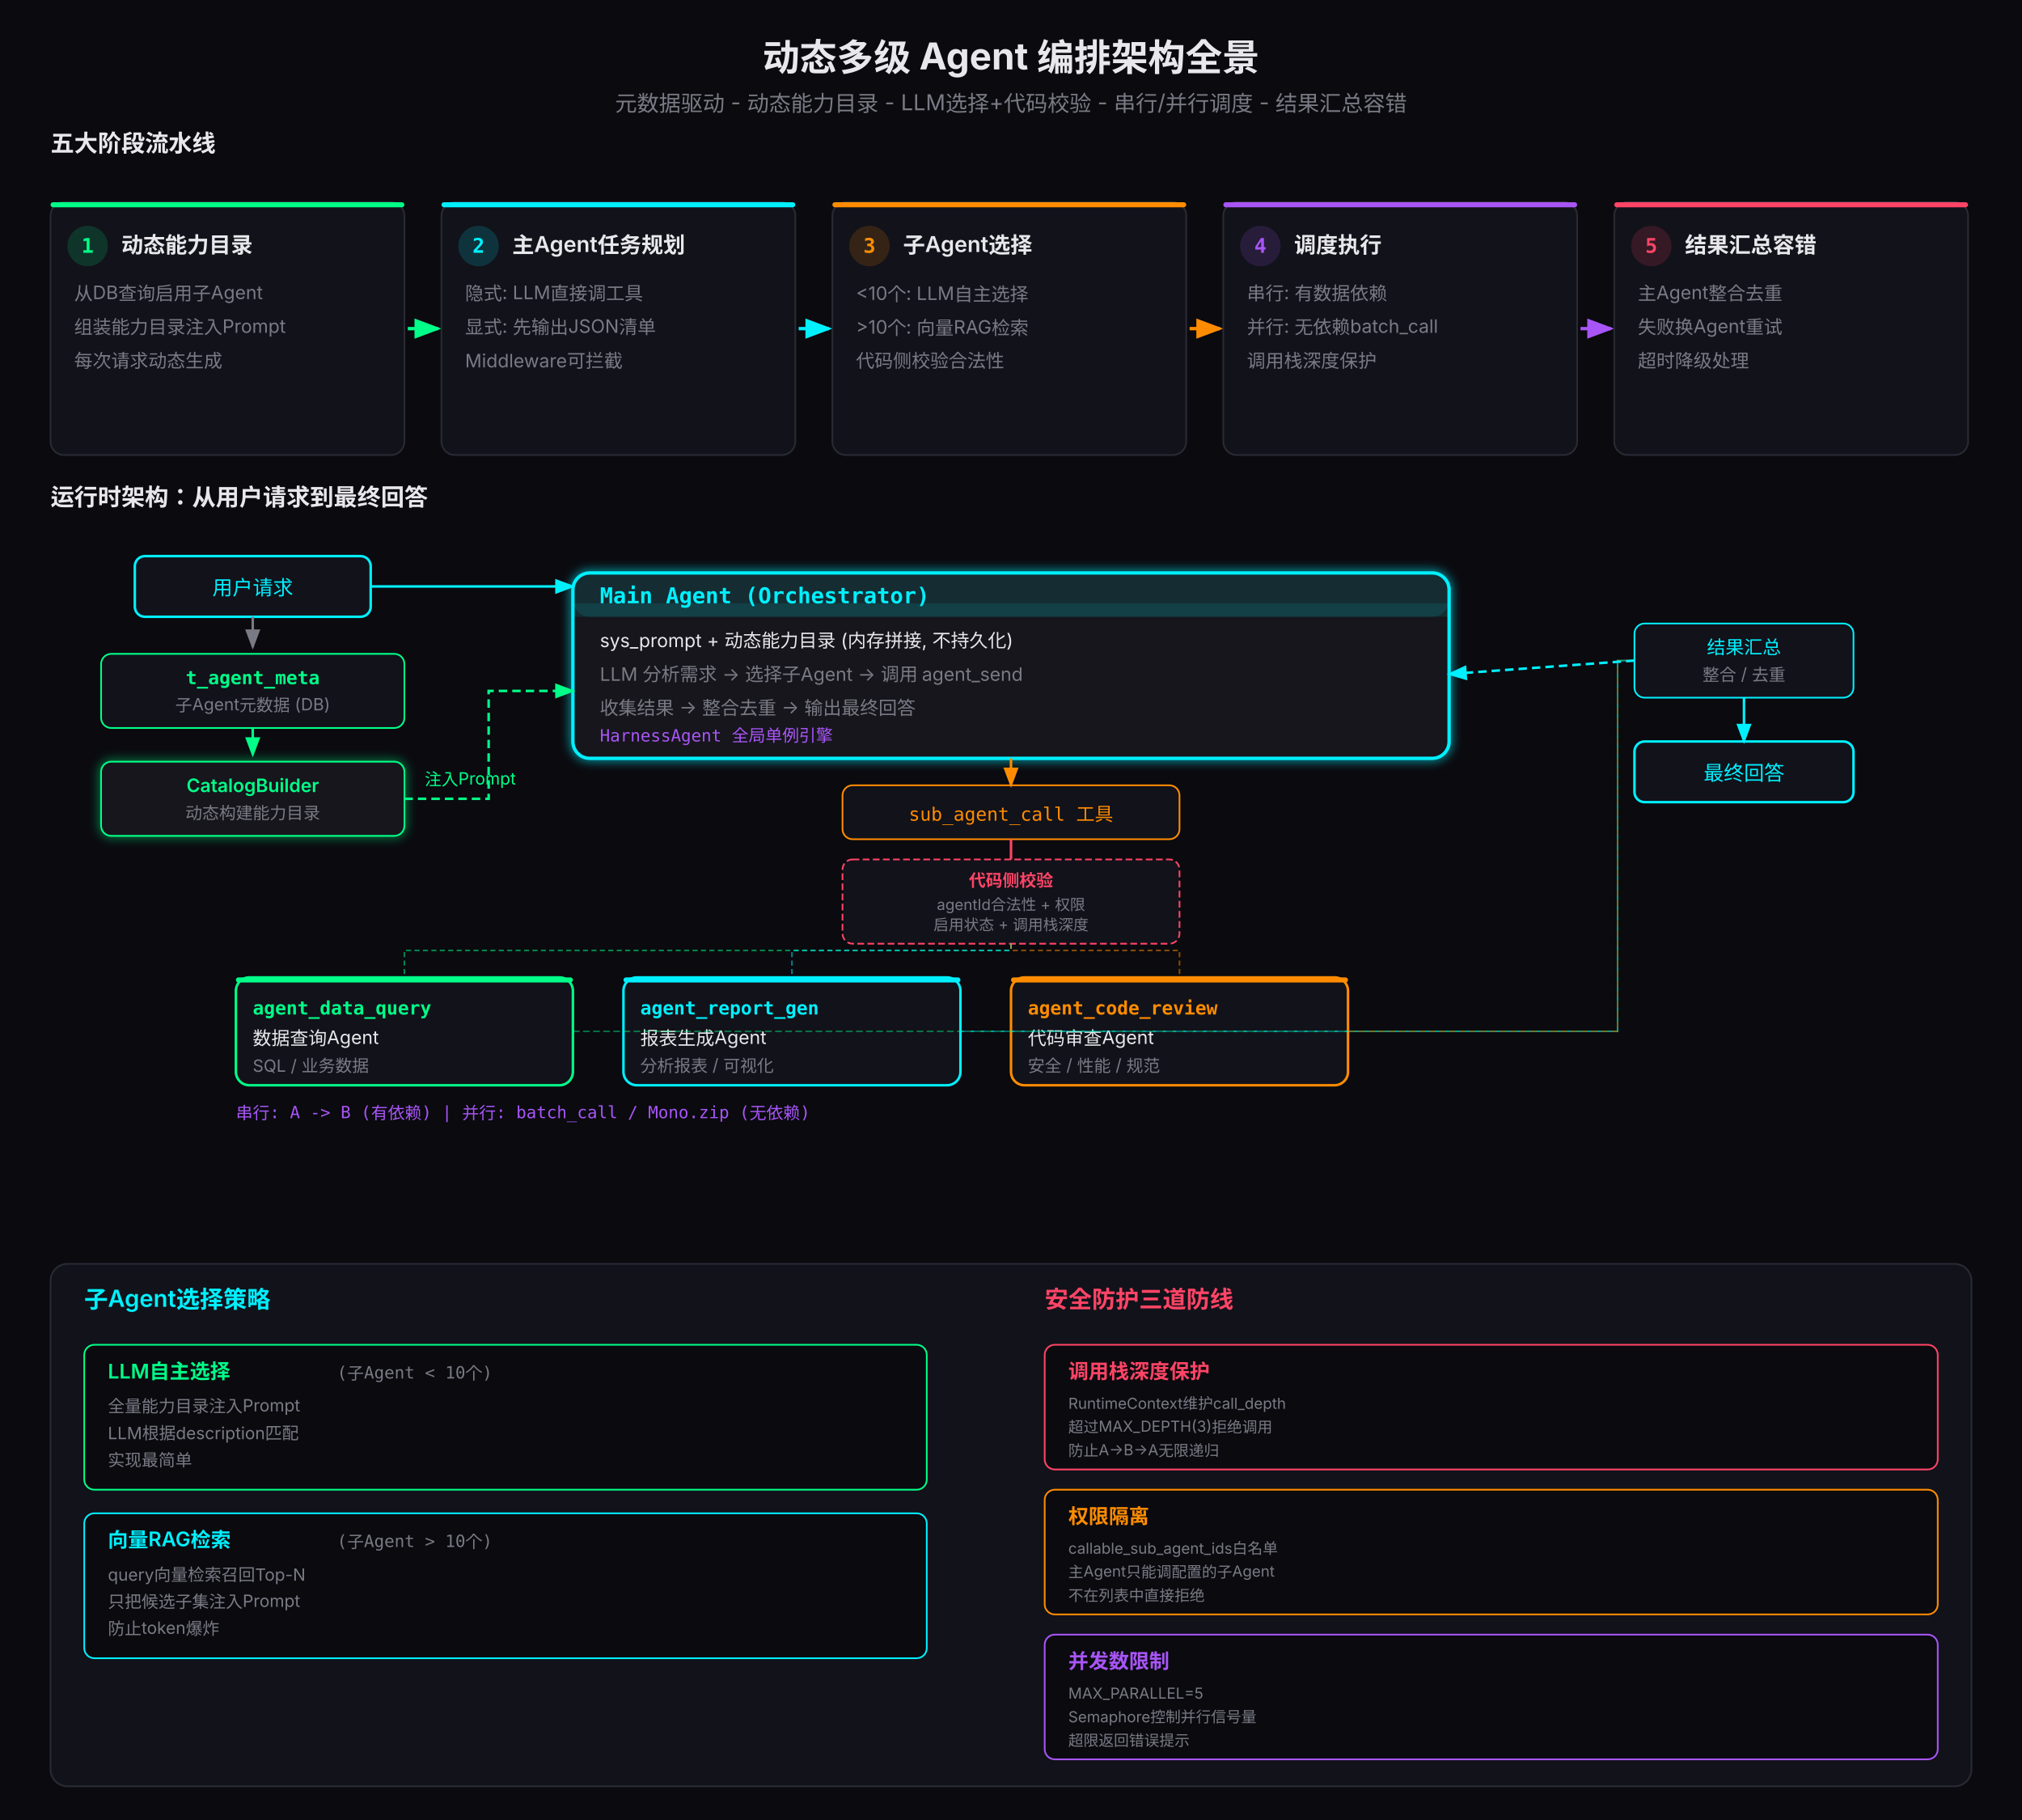
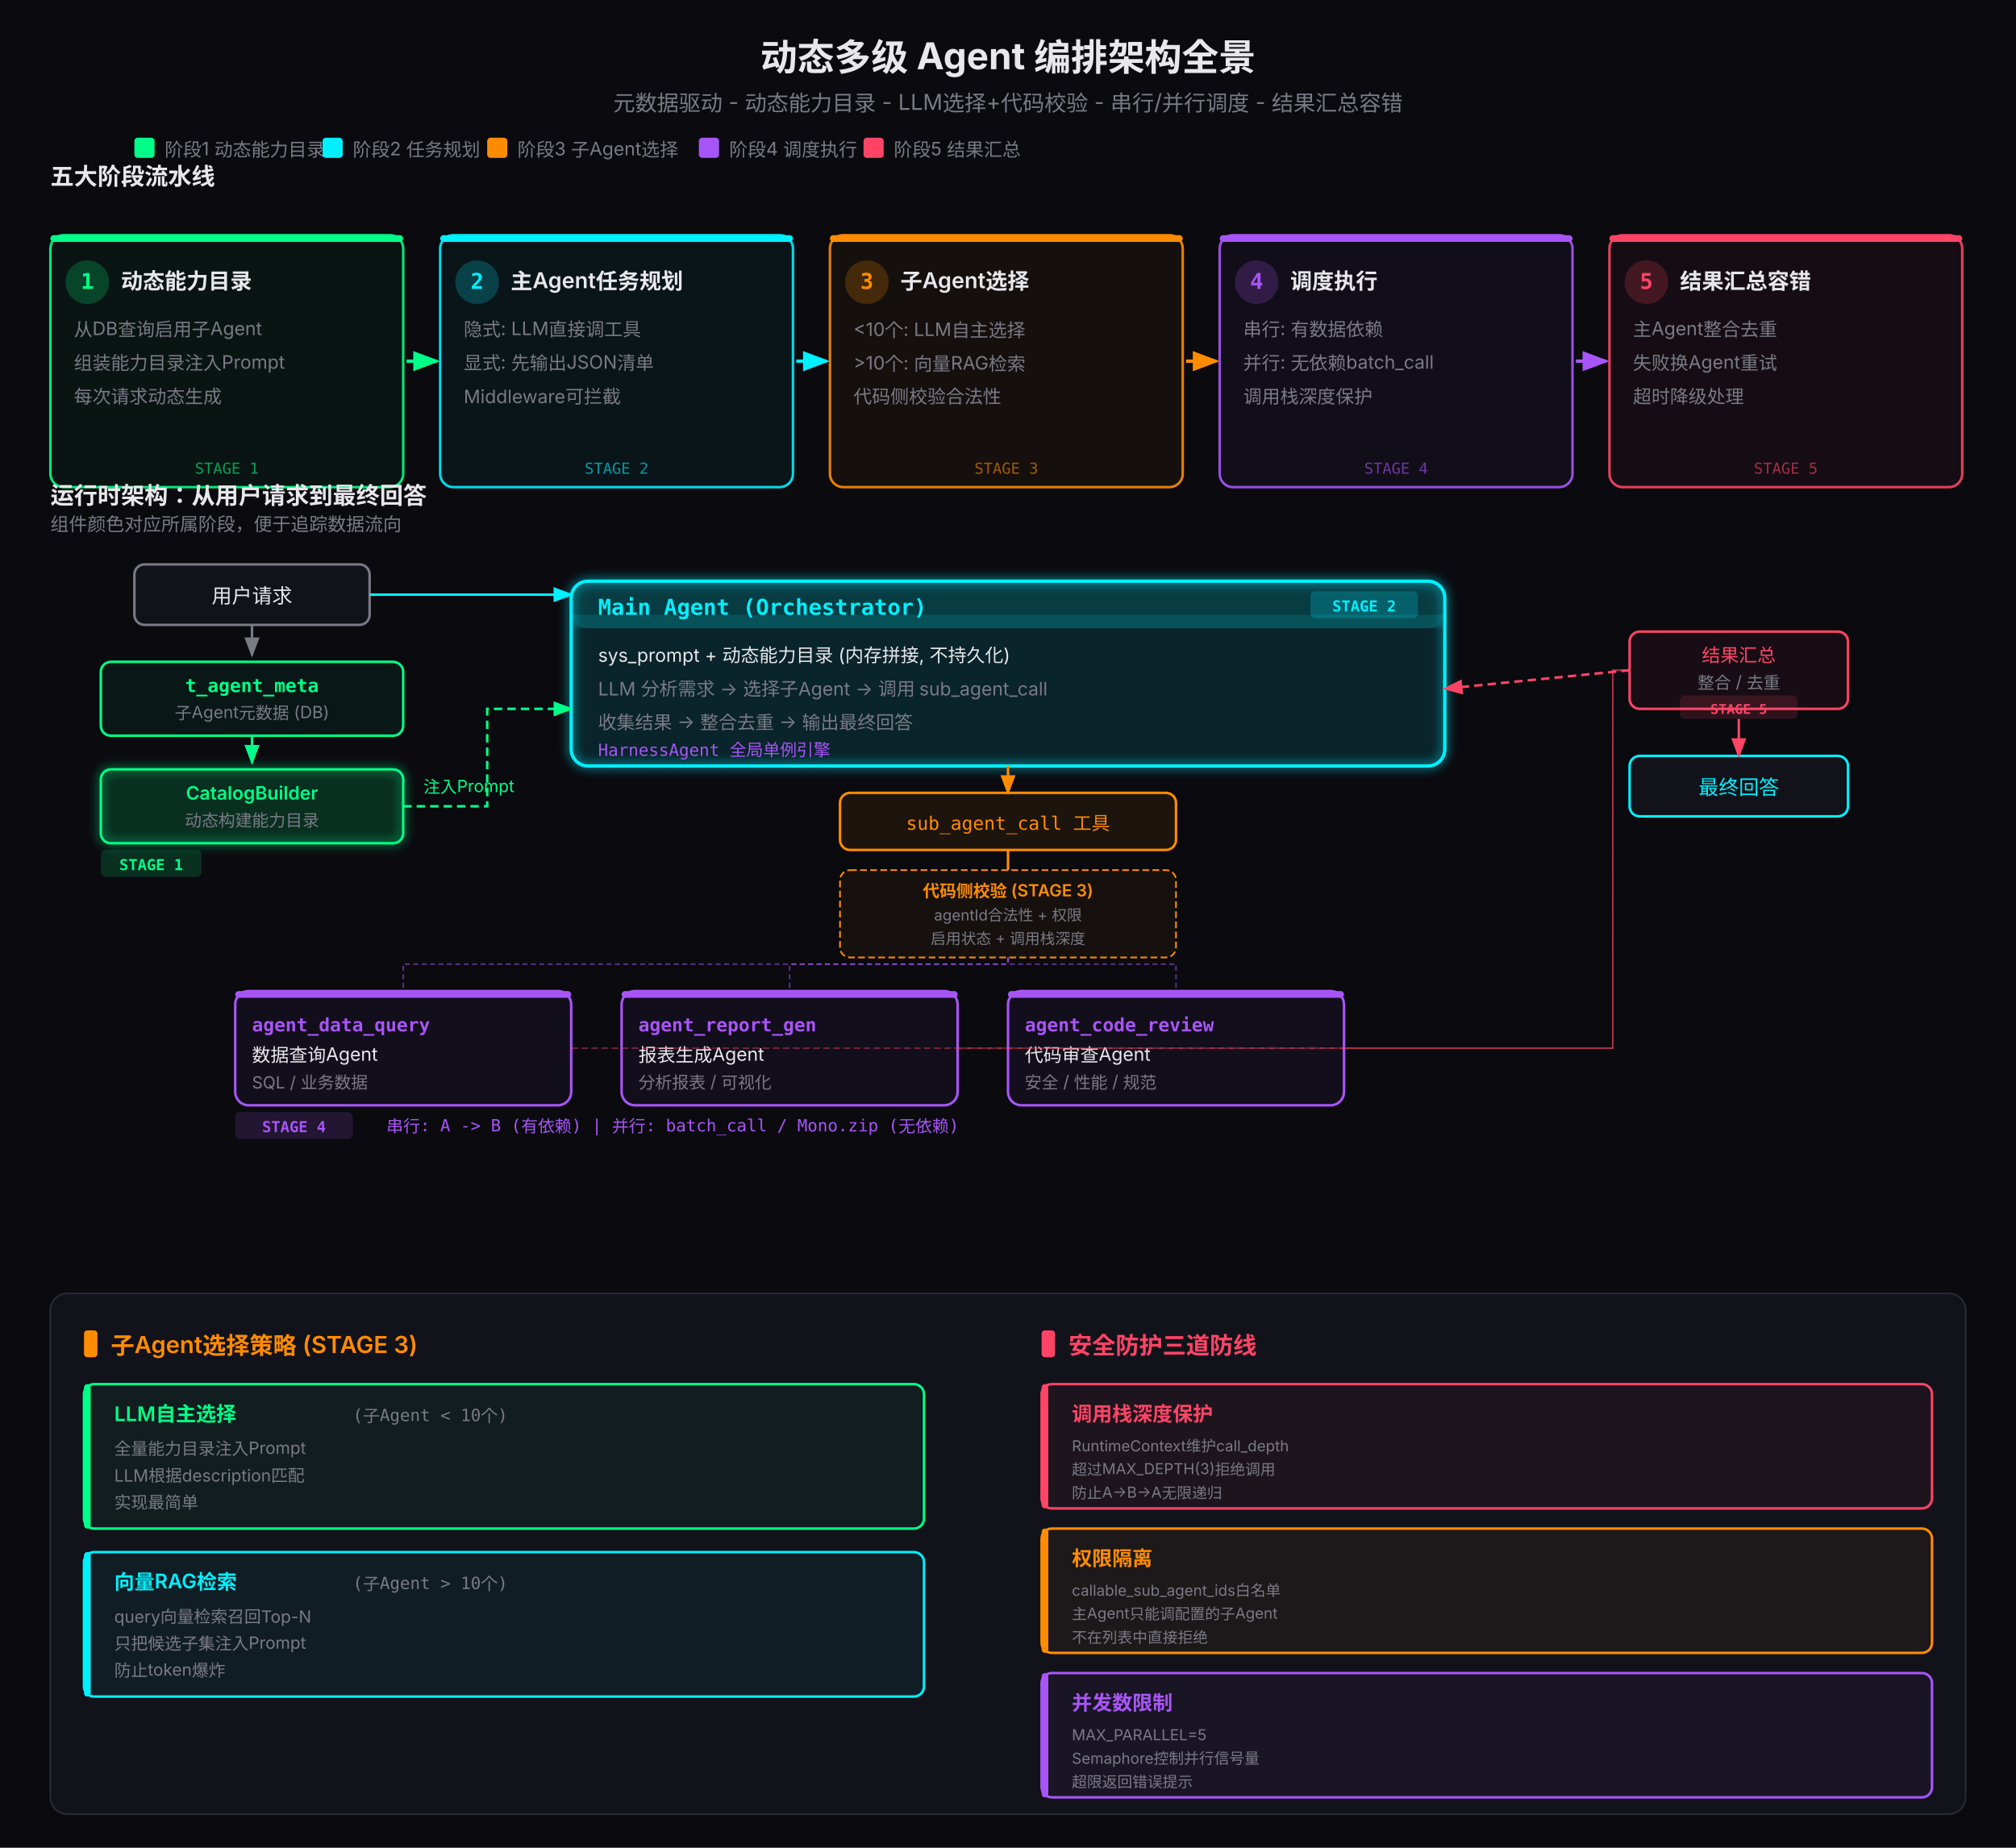
- <svg xmlns="http://www.w3.org/2000/svg" viewBox="0 0 1200 1080" font-family="Inter, sans-serif">
+ <svg xmlns="http://www.w3.org/2000/svg" viewBox="0 0 1200 1100" font-family="Inter, sans-serif">
  <defs>
    <filter id="glow" x="-20%" y="-20%" width="140%" height="140%">
      <feGaussianBlur stdDeviation="3" result="blur" />
      <feMerge>
        <feMergeNode in="blur" />
        <feMergeNode in="SourceGraphic" />
      </feMerge>
    </filter>
    <marker id="m-green" markerWidth="8" markerHeight="6" refX="7" refY="3" orient="auto">
      <path d="M0,0 L8,3 L0,6 Z" fill="#00ff88" />
    </marker>
    <marker id="m-accent" markerWidth="8" markerHeight="6" refX="7" refY="3" orient="auto">
      <path d="M0,0 L8,3 L0,6 Z" fill="#00f0ff" />
    </marker>
    <marker id="m-orange" markerWidth="8" markerHeight="6" refX="7" refY="3" orient="auto">
      <path d="M0,0 L8,3 L0,6 Z" fill="#ff8c00" />
    </marker>
    <marker id="m-red" markerWidth="8" markerHeight="6" refX="7" refY="3" orient="auto">
      <path d="M0,0 L8,3 L0,6 Z" fill="#ff4466" />
    </marker>
    <marker id="m-purple" markerWidth="8" markerHeight="6" refX="7" refY="3" orient="auto">
      <path d="M0,0 L8,3 L0,6 Z" fill="#a855f7" />
    </marker>
    <marker id="m-gray" markerWidth="8" markerHeight="6" refX="7" refY="3" orient="auto">
      <path d="M0,0 L8,3 L0,6 Z" fill="#7a7a85" />
    </marker>
  </defs>
-   <rect width="1200" height="1080" fill="#0a0a0f" />
+   <rect width="1200" height="1100" fill="#0a0a0f" />
  <text x="600" y="42" text-anchor="middle" font-size="22" font-weight="700" fill="#e8e8ec">动态多级 Agent 编排架构全景</text>
  <text x="600" y="66" text-anchor="middle" font-size="13" fill="#7a7a85">元数据驱动 - 动态能力目录 - LLM选择+代码校验 - 串行/并行调度 - 结果汇总容错</text>
-   <text x="30" y="90" font-size="14" font-weight="600" fill="#e8e8ec">五大阶段流水线</text>
-   <rect x="30" y="120" width="210" height="150" rx="8" fill="#12121a" stroke="#2a2a35" stroke-width="1" />
-   <rect x="30" y="120" width="210" height="3" rx="1.5" fill="#00ff88" />
-   <circle cx="52" cy="146" r="12" fill="#00ff88" opacity="0.15" />
-   <text x="52" y="150" text-anchor="middle" font-size="12" font-weight="700" fill="#00ff88" font-family="JetBrains Mono, monospace">1</text>
-   <text x="72" y="150" font-size="13" font-weight="600" fill="#e8e8ec">动态能力目录</text>
-   <text x="44" y="178" font-size="11" fill="#7a7a85">从DB查询启用子Agent</text>
-   <text x="44" y="198" font-size="11" fill="#7a7a85">组装能力目录注入Prompt</text>
-   <text x="44" y="218" font-size="11" fill="#7a7a85">每次请求动态生成</text>
-   <line x1="242" y1="195" x2="260" y2="195" stroke="#00ff88" stroke-width="2" marker-end="url(#m-green)" />
-   <rect x="262" y="120" width="210" height="150" rx="8" fill="#12121a" stroke="#2a2a35" stroke-width="1" />
-   <rect x="262" y="120" width="210" height="3" rx="1.5" fill="#00f0ff" />
-   <circle cx="284" cy="146" r="12" fill="#00f0ff" opacity="0.15" />
-   <text x="284" y="150" text-anchor="middle" font-size="12" font-weight="700" fill="#00f0ff" font-family="JetBrains Mono, monospace">2</text>
-   <text x="304" y="150" font-size="13" font-weight="600" fill="#e8e8ec">主Agent任务规划</text>
-   <text x="276" y="178" font-size="11" fill="#7a7a85">隐式: LLM直接调工具</text>
-   <text x="276" y="198" font-size="11" fill="#7a7a85">显式: 先输出JSON清单</text>
-   <text x="276" y="218" font-size="11" fill="#7a7a85">Middleware可拦截</text>
-   <line x1="474" y1="195" x2="492" y2="195" stroke="#00f0ff" stroke-width="2" marker-end="url(#m-accent)" />
-   <rect x="494" y="120" width="210" height="150" rx="8" fill="#12121a" stroke="#2a2a35" stroke-width="1" />
-   <rect x="494" y="120" width="210" height="3" rx="1.5" fill="#ff8c00" />
-   <circle cx="516" cy="146" r="12" fill="#ff8c00" opacity="0.15" />
-   <text x="516" y="150" text-anchor="middle" font-size="12" font-weight="700" fill="#ff8c00" font-family="JetBrains Mono, monospace">3</text>
-   <text x="536" y="150" font-size="13" font-weight="600" fill="#e8e8ec">子Agent选择</text>
-   <text x="508" y="178" font-size="11" fill="#7a7a85">&lt;10个: LLM自主选择</text>
-   <text x="508" y="198" font-size="11" fill="#7a7a85">&gt;10个: 向量RAG检索</text>
-   <text x="508" y="218" font-size="11" fill="#7a7a85">代码侧校验合法性</text>
-   <line x1="706" y1="195" x2="724" y2="195" stroke="#ff8c00" stroke-width="2" marker-end="url(#m-orange)" />
-   <rect x="726" y="120" width="210" height="150" rx="8" fill="#12121a" stroke="#2a2a35" stroke-width="1" />
-   <rect x="726" y="120" width="210" height="3" rx="1.5" fill="#a855f7" />
-   <circle cx="748" cy="146" r="12" fill="#a855f7" opacity="0.15" />
-   <text x="748" y="150" text-anchor="middle" font-size="12" font-weight="700" fill="#a855f7" font-family="JetBrains Mono, monospace">4</text>
-   <text x="768" y="150" font-size="13" font-weight="600" fill="#e8e8ec">调度执行</text>
-   <text x="740" y="178" font-size="11" fill="#7a7a85">串行: 有数据依赖</text>
-   <text x="740" y="198" font-size="11" fill="#7a7a85">并行: 无依赖batch_call</text>
-   <text x="740" y="218" font-size="11" fill="#7a7a85">调用栈深度保护</text>
-   <line x1="938" y1="195" x2="956" y2="195" stroke="#a855f7" stroke-width="2" marker-end="url(#m-purple)" />
-   <rect x="958" y="120" width="210" height="150" rx="8" fill="#12121a" stroke="#2a2a35" stroke-width="1" />
-   <rect x="958" y="120" width="210" height="3" rx="1.5" fill="#ff4466" />
-   <circle cx="980" cy="146" r="12" fill="#ff4466" opacity="0.15" />
-   <text x="980" y="150" text-anchor="middle" font-size="12" font-weight="700" fill="#ff4466" font-family="JetBrains Mono, monospace">5</text>
-   <text x="1000" y="150" font-size="13" font-weight="600" fill="#e8e8ec">结果汇总容错</text>
-   <text x="972" y="178" font-size="11" fill="#7a7a85">主Agent整合去重</text>
-   <text x="972" y="198" font-size="11" fill="#7a7a85">失败换Agent重试</text>
-   <text x="972" y="218" font-size="11" fill="#7a7a85">超时降级处理</text>
+   <rect x="80" y="82" width="12" height="12" rx="2" fill="#00ff88" />
+   <text x="98" y="93" font-size="11" fill="#7a7a85">阶段1 动态能力目录</text>
+   <rect x="192" y="82" width="12" height="12" rx="2" fill="#00f0ff" />
+   <text x="210" y="93" font-size="11" fill="#7a7a85">阶段2 任务规划</text>
+   <rect x="290" y="82" width="12" height="12" rx="2" fill="#ff8c00" />
+   <text x="308" y="93" font-size="11" fill="#7a7a85">阶段3 子Agent选择</text>
+   <rect x="416" y="82" width="12" height="12" rx="2" fill="#a855f7" />
+   <text x="434" y="93" font-size="11" fill="#7a7a85">阶段4 调度执行</text>
+   <rect x="514" y="82" width="12" height="12" rx="2" fill="#ff4466" />
+   <text x="532" y="93" font-size="11" fill="#7a7a85">阶段5 结果汇总</text>
+   <text x="30" y="110" font-size="14" font-weight="600" fill="#e8e8ec">五大阶段流水线</text>
+   <rect x="30" y="140" width="210" height="150" rx="8" fill="rgba(0,255,136,0.05)" stroke="#00ff88" stroke-width="1.5" opacity="0.9" />
+   <rect x="30" y="140" width="210" height="4" rx="2" fill="#00ff88" />
+   <circle cx="52" cy="168" r="13" fill="#00ff88" opacity="0.2" />
+   <text x="52" y="172" text-anchor="middle" font-size="13" font-weight="700" fill="#00ff88" font-family="JetBrains Mono, monospace">1</text>
+   <text x="72" y="172" font-size="13" font-weight="600" fill="#e8e8ec">动态能力目录</text>
+   <text x="44" y="200" font-size="11" fill="#7a7a85">从DB查询启用子Agent</text>
+   <text x="44" y="220" font-size="11" fill="#7a7a85">组装能力目录注入Prompt</text>
+   <text x="44" y="240" font-size="11" fill="#7a7a85">每次请求动态生成</text>
+   <text x="135" y="282" text-anchor="middle" font-size="9" fill="#00ff88" font-family="JetBrains Mono, monospace" opacity="0.6">STAGE 1</text>
+   <line x1="242" y1="215" x2="260" y2="215" stroke="#00ff88" stroke-width="2" marker-end="url(#m-green)" />
+   <rect x="262" y="140" width="210" height="150" rx="8" fill="rgba(0,240,255,0.05)" stroke="#00f0ff" stroke-width="1.5" opacity="0.9" />
+   <rect x="262" y="140" width="210" height="4" rx="2" fill="#00f0ff" />
+   <circle cx="284" cy="168" r="13" fill="#00f0ff" opacity="0.2" />
+   <text x="284" y="172" text-anchor="middle" font-size="13" font-weight="700" fill="#00f0ff" font-family="JetBrains Mono, monospace">2</text>
+   <text x="304" y="172" font-size="13" font-weight="600" fill="#e8e8ec">主Agent任务规划</text>
+   <text x="276" y="200" font-size="11" fill="#7a7a85">隐式: LLM直接调工具</text>
+   <text x="276" y="220" font-size="11" fill="#7a7a85">显式: 先输出JSON清单</text>
+   <text x="276" y="240" font-size="11" fill="#7a7a85">Middleware可拦截</text>
+   <text x="367" y="282" text-anchor="middle" font-size="9" fill="#00f0ff" font-family="JetBrains Mono, monospace" opacity="0.6">STAGE 2</text>
+   <line x1="474" y1="215" x2="492" y2="215" stroke="#00f0ff" stroke-width="2" marker-end="url(#m-accent)" />
+   <rect x="494" y="140" width="210" height="150" rx="8" fill="rgba(255,140,0,0.05)" stroke="#ff8c00" stroke-width="1.5" opacity="0.9" />
+   <rect x="494" y="140" width="210" height="4" rx="2" fill="#ff8c00" />
+   <circle cx="516" cy="168" r="13" fill="#ff8c00" opacity="0.2" />
+   <text x="516" y="172" text-anchor="middle" font-size="13" font-weight="700" fill="#ff8c00" font-family="JetBrains Mono, monospace">3</text>
+   <text x="536" y="172" font-size="13" font-weight="600" fill="#e8e8ec">子Agent选择</text>
+   <text x="508" y="200" font-size="11" fill="#7a7a85">&lt;10个: LLM自主选择</text>
+   <text x="508" y="220" font-size="11" fill="#7a7a85">&gt;10个: 向量RAG检索</text>
+   <text x="508" y="240" font-size="11" fill="#7a7a85">代码侧校验合法性</text>
+   <text x="599" y="282" text-anchor="middle" font-size="9" fill="#ff8c00" font-family="JetBrains Mono, monospace" opacity="0.6">STAGE 3</text>
+   <line x1="706" y1="215" x2="724" y2="215" stroke="#ff8c00" stroke-width="2" marker-end="url(#m-orange)" />
+   <rect x="726" y="140" width="210" height="150" rx="8" fill="rgba(168,85,247,0.05)" stroke="#a855f7" stroke-width="1.5" opacity="0.9" />
+   <rect x="726" y="140" width="210" height="4" rx="2" fill="#a855f7" />
+   <circle cx="748" cy="168" r="13" fill="#a855f7" opacity="0.2" />
+   <text x="748" y="172" text-anchor="middle" font-size="13" font-weight="700" fill="#a855f7" font-family="JetBrains Mono, monospace">4</text>
+   <text x="768" y="172" font-size="13" font-weight="600" fill="#e8e8ec">调度执行</text>
+   <text x="740" y="200" font-size="11" fill="#7a7a85">串行: 有数据依赖</text>
+   <text x="740" y="220" font-size="11" fill="#7a7a85">并行: 无依赖batch_call</text>
+   <text x="740" y="240" font-size="11" fill="#7a7a85">调用栈深度保护</text>
+   <text x="831" y="282" text-anchor="middle" font-size="9" fill="#a855f7" font-family="JetBrains Mono, monospace" opacity="0.6">STAGE 4</text>
+   <line x1="938" y1="215" x2="956" y2="215" stroke="#a855f7" stroke-width="2" marker-end="url(#m-purple)" />
+   <rect x="958" y="140" width="210" height="150" rx="8" fill="rgba(255,68,102,0.05)" stroke="#ff4466" stroke-width="1.5" opacity="0.9" />
+   <rect x="958" y="140" width="210" height="4" rx="2" fill="#ff4466" />
+   <circle cx="980" cy="168" r="13" fill="#ff4466" opacity="0.2" />
+   <text x="980" y="172" text-anchor="middle" font-size="13" font-weight="700" fill="#ff4466" font-family="JetBrains Mono, monospace">5</text>
+   <text x="1000" y="172" font-size="13" font-weight="600" fill="#e8e8ec">结果汇总容错</text>
+   <text x="972" y="200" font-size="11" fill="#7a7a85">主Agent整合去重</text>
+   <text x="972" y="220" font-size="11" fill="#7a7a85">失败换Agent重试</text>
+   <text x="972" y="240" font-size="11" fill="#7a7a85">超时降级处理</text>
+   <text x="1063" y="282" text-anchor="middle" font-size="9" fill="#ff4466" font-family="JetBrains Mono, monospace" opacity="0.6">STAGE 5</text>
  <text x="30" y="300" font-size="14" font-weight="600" fill="#e8e8ec">运行时架构：从用户请求到最终回答</text>
-   <rect x="80" y="330" width="140" height="36" rx="6" fill="#12121a" stroke="#00f0ff" stroke-width="1.5" />
-   <text x="150" y="353" text-anchor="middle" font-size="12" fill="#00f0ff">用户请求</text>
-   <line x1="150" y1="366" x2="150" y2="384" stroke="#7a7a85" stroke-width="1.5" marker-end="url(#m-gray)" />
-   <rect x="60" y="388" width="180" height="44" rx="6" fill="#12121a" stroke="#00ff88" stroke-width="1" />
-   <text x="150" y="406" text-anchor="middle" font-size="11" font-weight="600" fill="#00ff88" font-family="JetBrains Mono, monospace">t_agent_meta</text>
-   <text x="150" y="422" text-anchor="middle" font-size="10" fill="#7a7a85">子Agent元数据 (DB)</text>
-   <line x1="150" y1="432" x2="150" y2="448" stroke="#00ff88" stroke-width="1.5" marker-end="url(#m-green)" />
-   <rect x="60" y="452" width="180" height="44" rx="6" fill="#12121a" stroke="#00ff88" stroke-width="1" filter="url(#glow)" />
-   <text x="150" y="470" text-anchor="middle" font-size="11" font-weight="600" fill="#00ff88">CatalogBuilder</text>
-   <text x="150" y="486" text-anchor="middle" font-size="10" fill="#7a7a85">动态构建能力目录</text>
-   <rect x="340" y="340" width="520" height="110" rx="10" fill="#12121a" stroke="#00f0ff" stroke-width="2" filter="url(#glow)" />
-   <rect x="340" y="340" width="520" height="26" rx="10" fill="#00f0ff" opacity="0.1" />
-   <rect x="340" y="358" width="520" height="8" fill="#00f0ff" opacity="0.1" />
-   <text x="356" y="358" font-size="13" font-weight="700" fill="#00f0ff" font-family="JetBrains Mono, monospace">Main Agent (Orchestrator)</text>
-   <text x="356" y="384" font-size="11" fill="#e8e8ec">sys_prompt + 动态能力目录 (内存拼接, 不持久化)</text>
-   <text x="356" y="404" font-size="11" fill="#7a7a85">LLM 分析需求 -&gt; 选择子Agent -&gt; 调用 agent_send</text>
-   <text x="356" y="424" font-size="11" fill="#7a7a85">收集结果 -&gt; 整合去重 -&gt; 输出最终回答</text>
-   <text x="356" y="440" font-size="10" fill="#a855f7" font-family="JetBrains Mono, monospace">HarnessAgent 全局单例引擎</text>
-   <line x1="220" y1="348" x2="340" y2="348" stroke="#00f0ff" stroke-width="1.5" marker-end="url(#m-accent)" />
-   <path d="M 240,474 L 290,474 L 290,410 L 340,410" stroke="#00ff88" stroke-width="1.5" fill="none" stroke-dasharray="5,3" marker-end="url(#m-green)" />
-   <text x="252" y="466" font-size="10" fill="#00ff88">注入Prompt</text>
-   <rect x="500" y="466" width="200" height="32" rx="6" fill="#12121a" stroke="#ff8c00" stroke-width="1" />
-   <text x="600" y="487" text-anchor="middle" font-size="11" fill="#ff8c00" font-family="JetBrains Mono, monospace">sub_agent_call 工具</text>
-   <line x1="600" y1="450" x2="600" y2="466" stroke="#ff8c00" stroke-width="1.5" marker-end="url(#m-orange)" />
-   <rect x="500" y="510" width="200" height="50" rx="6" fill="#12121a" stroke="#ff4466" stroke-width="1" stroke-dasharray="4,2" />
-   <text x="600" y="526" text-anchor="middle" font-size="10" font-weight="600" fill="#ff4466">代码侧校验</text>
-   <text x="600" y="540" text-anchor="middle" font-size="9" fill="#7a7a85">agentId合法性 + 权限</text>
-   <text x="600" y="552" text-anchor="middle" font-size="9" fill="#7a7a85">启用状态 + 调用栈深度</text>
-   <line x1="600" y1="498" x2="600" y2="510" stroke="#ff4466" stroke-width="1.5" />
-   <rect x="140" y="580" width="200" height="64" rx="8" fill="#12121a" stroke="#00ff88" stroke-width="1.5" />
-   <rect x="140" y="580" width="200" height="3" rx="1.5" fill="#00ff88" />
-   <text x="150" y="602" font-size="11" font-weight="600" fill="#00ff88" font-family="JetBrains Mono, monospace">agent_data_query</text>
-   <text x="150" y="620" font-size="11" fill="#e8e8ec">数据查询Agent</text>
-   <text x="150" y="636" font-size="10" fill="#7a7a85">SQL / 业务数据</text>
-   <path d="M 600,560 L 600,564 L 240,564 L 240,580" stroke="#00ff88" stroke-width="1" fill="none" opacity="0.5" stroke-dasharray="3,2" />
-   <rect x="370" y="580" width="200" height="64" rx="8" fill="#12121a" stroke="#00f0ff" stroke-width="1.5" />
-   <rect x="370" y="580" width="200" height="3" rx="1.5" fill="#00f0ff" />
-   <text x="380" y="602" font-size="11" font-weight="600" fill="#00f0ff" font-family="JetBrains Mono, monospace">agent_report_gen</text>
-   <text x="380" y="620" font-size="11" fill="#e8e8ec">报表生成Agent</text>
-   <text x="380" y="636" font-size="10" fill="#7a7a85">分析报表 / 可视化</text>
-   <path d="M 600,560 L 600,564 L 470,564 L 470,580" stroke="#00f0ff" stroke-width="1" fill="none" opacity="0.5" stroke-dasharray="3,2" />
-   <rect x="600" y="580" width="200" height="64" rx="8" fill="#12121a" stroke="#ff8c00" stroke-width="1.5" />
-   <rect x="600" y="580" width="200" height="3" rx="1.5" fill="#ff8c00" />
-   <text x="610" y="602" font-size="11" font-weight="600" fill="#ff8c00" font-family="JetBrains Mono, monospace">agent_code_review</text>
-   <text x="610" y="620" font-size="11" fill="#e8e8ec">代码审查Agent</text>
-   <text x="610" y="636" font-size="10" fill="#7a7a85">安全 / 性能 / 规范</text>
-   <path d="M 600,560 L 600,564 L 700,564 L 700,580" stroke="#ff8c00" stroke-width="1" fill="none" opacity="0.5" stroke-dasharray="3,2" />
-   <text x="140" y="664" font-size="10" fill="#a855f7" font-family="JetBrains Mono, monospace">串行: A -&gt; B (有依赖)  |  并行: batch_call / Mono.zip (无依赖)</text>
-   <rect x="970" y="370" width="130" height="44" rx="6" fill="#12121a" stroke="#00f0ff" stroke-width="1" />
-   <text x="1035" y="388" text-anchor="middle" font-size="11" fill="#00f0ff">结果汇总</text>
-   <text x="1035" y="404" text-anchor="middle" font-size="10" fill="#7a7a85">整合 / 去重</text>
-   <path d="M 340,612 L 960,612 L 960,392 L 970,392" stroke="#00ff88" stroke-width="1" fill="none" opacity="0.4" stroke-dasharray="4,2" />
-   <path d="M 570,612 L 960,612 L 960,392 L 970,392" stroke="#00f0ff" stroke-width="1" fill="none" opacity="0.4" stroke-dasharray="4,2" />
-   <path d="M 800,612 L 960,612 L 960,392 L 970,392" stroke="#ff8c00" stroke-width="1" fill="none" opacity="0.4" stroke-dasharray="4,2" />
-   <path d="M 970,392 L 860,400" stroke="#00f0ff" stroke-width="1.5" fill="none" stroke-dasharray="5,3" marker-end="url(#m-accent)" />
-   <rect x="970" y="440" width="130" height="36" rx="6" fill="#12121a" stroke="#00f0ff" stroke-width="1.5" />
-   <text x="1035" y="463" text-anchor="middle" font-size="12" fill="#00f0ff">最终回答</text>
-   <line x1="1035" y1="414" x2="1035" y2="440" stroke="#00f0ff" stroke-width="1.5" marker-end="url(#m-accent)" />
-   <rect x="30" y="750" width="1140" height="310" rx="10" fill="#12121a" stroke="#2a2a35" stroke-width="1" />
-   <text x="50" y="776" font-size="14" font-weight="600" fill="#00f0ff">子Agent选择策略</text>
-   <rect x="50" y="798" width="500" height="86" rx="6" fill="#0a0a0f" stroke="#00ff88" stroke-width="1" />
-   <text x="64" y="818" font-size="12" font-weight="600" fill="#00ff88">LLM自主选择</text>
-   <text x="200" y="818" font-size="10" fill="#7a7a85" font-family="JetBrains Mono, monospace">(子Agent &lt; 10个)</text>
-   <text x="64" y="838" font-size="10" fill="#7a7a85">全量能力目录注入Prompt</text>
-   <text x="64" y="854" font-size="10" fill="#7a7a85">LLM根据description匹配</text>
-   <text x="64" y="870" font-size="10" fill="#7a7a85">实现最简单</text>
-   <rect x="50" y="898" width="500" height="86" rx="6" fill="#0a0a0f" stroke="#00f0ff" stroke-width="1" />
-   <text x="64" y="918" font-size="12" font-weight="600" fill="#00f0ff">向量RAG检索</text>
-   <text x="200" y="918" font-size="10" fill="#7a7a85" font-family="JetBrains Mono, monospace">(子Agent &gt; 10个)</text>
-   <text x="64" y="938" font-size="10" fill="#7a7a85">query向量检索召回Top-N</text>
-   <text x="64" y="954" font-size="10" fill="#7a7a85">只把候选子集注入Prompt</text>
-   <text x="64" y="970" font-size="10" fill="#7a7a85">防止token爆炸</text>
-   <text x="620" y="776" font-size="14" font-weight="600" fill="#ff4466">安全防护三道防线</text>
-   <rect x="620" y="798" width="530" height="74" rx="6" fill="#0a0a0f" stroke="#ff4466" stroke-width="1" />
-   <text x="634" y="818" font-size="12" font-weight="600" fill="#ff4466">调用栈深度保护</text>
-   <text x="634" y="836" font-size="9" fill="#7a7a85">RuntimeContext维护call_depth</text>
-   <text x="634" y="850" font-size="9" fill="#7a7a85">超过MAX_DEPTH(3)拒绝调用</text>
-   <text x="634" y="864" font-size="9" fill="#7a7a85">防止A-&gt;B-&gt;A无限递归</text>
-   <rect x="620" y="884" width="530" height="74" rx="6" fill="#0a0a0f" stroke="#ff8c00" stroke-width="1" />
-   <text x="634" y="904" font-size="12" font-weight="600" fill="#ff8c00">权限隔离</text>
-   <text x="634" y="922" font-size="9" fill="#7a7a85">callable_sub_agent_ids白名单</text>
-   <text x="634" y="936" font-size="9" fill="#7a7a85">主Agent只能调配置的子Agent</text>
-   <text x="634" y="950" font-size="9" fill="#7a7a85">不在列表中直接拒绝</text>
-   <rect x="620" y="970" width="530" height="74" rx="6" fill="#0a0a0f" stroke="#a855f7" stroke-width="1" />
-   <text x="634" y="990" font-size="12" font-weight="600" fill="#a855f7">并发数限制</text>
-   <text x="634" y="1008" font-size="9" fill="#7a7a85">MAX_PARALLEL=5</text>
-   <text x="634" y="1022" font-size="9" fill="#7a7a85">Semaphore控制并行信号量</text>
-   <text x="634" y="1036" font-size="9" fill="#7a7a85">超限返回错误提示</text>
+   <text x="30" y="316" font-size="11" fill="#7a7a85">组件颜色对应所属阶段，便于追踪数据流向</text>
+   <rect x="80" y="336" width="140" height="36" rx="6" fill="#12121a" stroke="#7a7a85" stroke-width="1.5" />
+   <text x="150" y="359" text-anchor="middle" font-size="12" fill="#e8e8ec">用户请求</text>
+   <line x1="150" y1="372" x2="150" y2="390" stroke="#7a7a85" stroke-width="1.5" marker-end="url(#m-gray)" />
+   <rect x="60" y="394" width="180" height="44" rx="6" fill="rgba(0,255,136,0.06)" stroke="#00ff88" stroke-width="1.5" />
+   <text x="150" y="412" text-anchor="middle" font-size="11" font-weight="600" fill="#00ff88" font-family="JetBrains Mono, monospace">t_agent_meta</text>
+   <text x="150" y="428" text-anchor="middle" font-size="10" fill="#7a7a85">子Agent元数据 (DB)</text>
+   <line x1="150" y1="438" x2="150" y2="454" stroke="#00ff88" stroke-width="1.5" marker-end="url(#m-green)" />
+   <rect x="60" y="458" width="180" height="44" rx="6" fill="rgba(0,255,136,0.08)" stroke="#00ff88" stroke-width="1.5" filter="url(#glow)" />
+   <text x="150" y="476" text-anchor="middle" font-size="11" font-weight="600" fill="#00ff88">CatalogBuilder</text>
+   <text x="150" y="492" text-anchor="middle" font-size="10" fill="#7a7a85">动态构建能力目录</text>
+   <rect x="60" y="506" width="60" height="16" rx="3" fill="#00ff88" opacity="0.15" />
+   <text x="90" y="518" text-anchor="middle" font-size="9" font-weight="600" fill="#00ff88" font-family="JetBrains Mono, monospace">STAGE 1</text>
+   <rect x="340" y="346" width="520" height="110" rx="10" fill="rgba(0,240,255,0.06)" stroke="#00f0ff" stroke-width="2" filter="url(#glow)" />
+   <rect x="340" y="346" width="520" height="28" rx="10" fill="#00f0ff" opacity="0.12" />
+   <rect x="340" y="366" width="520" height="8" fill="#00f0ff" opacity="0.12" />
+   <text x="356" y="366" font-size="13" font-weight="700" fill="#00f0ff" font-family="JetBrains Mono, monospace">Main Agent (Orchestrator)</text>
+   <rect x="780" y="352" width="64" height="16" rx="3" fill="#00f0ff" opacity="0.2" />
+   <text x="812" y="364" text-anchor="middle" font-size="9" font-weight="600" fill="#00f0ff" font-family="JetBrains Mono, monospace">STAGE 2</text>
+   <text x="356" y="394" font-size="11" fill="#e8e8ec">sys_prompt + 动态能力目录 (内存拼接, 不持久化)</text>
+   <text x="356" y="414" font-size="11" fill="#7a7a85">LLM 分析需求 -&gt; 选择子Agent -&gt; 调用 sub_agent_call</text>
+   <text x="356" y="434" font-size="11" fill="#7a7a85">收集结果 -&gt; 整合去重 -&gt; 输出最终回答</text>
+   <text x="356" y="450" font-size="10" fill="#a855f7" font-family="JetBrains Mono, monospace">HarnessAgent 全局单例引擎</text>
+   <line x1="220" y1="354" x2="340" y2="354" stroke="#00f0ff" stroke-width="1.5" marker-end="url(#m-accent)" />
+   <path d="M 240,480 L 290,480 L 290,422 L 340,422" stroke="#00ff88" stroke-width="1.5" fill="none" stroke-dasharray="5,3" marker-end="url(#m-green)" />
+   <text x="252" y="472" font-size="10" fill="#00ff88">注入Prompt</text>
+   <rect x="500" y="472" width="200" height="34" rx="6" fill="rgba(255,140,0,0.08)" stroke="#ff8c00" stroke-width="1.5" />
+   <text x="600" y="494" text-anchor="middle" font-size="11" fill="#ff8c00" font-family="JetBrains Mono, monospace">sub_agent_call 工具</text>
+   <line x1="600" y1="456" x2="600" y2="472" stroke="#ff8c00" stroke-width="1.5" marker-end="url(#m-orange)" />
+   <rect x="500" y="518" width="200" height="52" rx="6" fill="rgba(255,140,0,0.05)" stroke="#ff8c00" stroke-width="1" stroke-dasharray="4,2" />
+   <text x="600" y="534" text-anchor="middle" font-size="10" font-weight="600" fill="#ff8c00">代码侧校验 (STAGE 3)</text>
+   <text x="600" y="548" text-anchor="middle" font-size="9" fill="#7a7a85">agentId合法性 + 权限</text>
+   <text x="600" y="562" text-anchor="middle" font-size="9" fill="#7a7a85">启用状态 + 调用栈深度</text>
+   <line x1="600" y1="506" x2="600" y2="518" stroke="#ff8c00" stroke-width="1.5" />
+   <rect x="140" y="590" width="200" height="68" rx="8" fill="rgba(168,85,247,0.06)" stroke="#a855f7" stroke-width="1.5" />
+   <rect x="140" y="590" width="200" height="4" rx="2" fill="#a855f7" />
+   <text x="150" y="614" font-size="11" font-weight="600" fill="#a855f7" font-family="JetBrains Mono, monospace">agent_data_query</text>
+   <text x="150" y="632" font-size="11" fill="#e8e8ec">数据查询Agent</text>
+   <text x="150" y="648" font-size="10" fill="#7a7a85">SQL / 业务数据</text>
+   <path d="M 600,570 L 600,574 L 240,574 L 240,590" stroke="#a855f7" stroke-width="1" fill="none" opacity="0.5" stroke-dasharray="3,2" />
+   <rect x="370" y="590" width="200" height="68" rx="8" fill="rgba(168,85,247,0.06)" stroke="#a855f7" stroke-width="1.5" />
+   <rect x="370" y="590" width="200" height="4" rx="2" fill="#a855f7" />
+   <text x="380" y="614" font-size="11" font-weight="600" fill="#a855f7" font-family="JetBrains Mono, monospace">agent_report_gen</text>
+   <text x="380" y="632" font-size="11" fill="#e8e8ec">报表生成Agent</text>
+   <text x="380" y="648" font-size="10" fill="#7a7a85">分析报表 / 可视化</text>
+   <path d="M 600,570 L 600,574 L 470,574 L 470,590" stroke="#a855f7" stroke-width="1" fill="none" opacity="0.5" stroke-dasharray="3,2" />
+   <rect x="600" y="590" width="200" height="68" rx="8" fill="rgba(168,85,247,0.06)" stroke="#a855f7" stroke-width="1.5" />
+   <rect x="600" y="590" width="200" height="4" rx="2" fill="#a855f7" />
+   <text x="610" y="614" font-size="11" font-weight="600" fill="#a855f7" font-family="JetBrains Mono, monospace">agent_code_review</text>
+   <text x="610" y="632" font-size="11" fill="#e8e8ec">代码审查Agent</text>
+   <text x="610" y="648" font-size="10" fill="#7a7a85">安全 / 性能 / 规范</text>
+   <path d="M 600,570 L 600,574 L 700,574 L 700,590" stroke="#a855f7" stroke-width="1" fill="none" opacity="0.5" stroke-dasharray="3,2" />
+   <rect x="140" y="662" width="70" height="16" rx="3" fill="#a855f7" opacity="0.15" />
+   <text x="175" y="674" text-anchor="middle" font-size="9" font-weight="600" fill="#a855f7" font-family="JetBrains Mono, monospace">STAGE 4</text>
+   <text x="230" y="674" font-size="10" fill="#a855f7" font-family="JetBrains Mono, monospace">串行: A -&gt; B (有依赖)  |  并行: batch_call / Mono.zip (无依赖)</text>
+   <rect x="970" y="376" width="130" height="46" rx="6" fill="rgba(255,68,102,0.06)" stroke="#ff4466" stroke-width="1.5" />
+   <text x="1035" y="394" text-anchor="middle" font-size="11" fill="#ff4466">结果汇总</text>
+   <text x="1035" y="410" text-anchor="middle" font-size="10" fill="#7a7a85">整合 / 去重</text>
+   <rect x="1000" y="414" width="70" height="14" rx="3" fill="#ff4466" opacity="0.15" />
+   <text x="1035" y="425" text-anchor="middle" font-size="8" font-weight="600" fill="#ff4466" font-family="JetBrains Mono, monospace">STAGE 5</text>
+   <path d="M 340,624 L 960,624 L 960,399 L 970,399" stroke="#ff4466" stroke-width="1" fill="none" opacity="0.4" stroke-dasharray="4,2" />
+   <path d="M 570,624 L 960,624 L 960,399 L 970,399" stroke="#ff4466" stroke-width="1" fill="none" opacity="0.4" stroke-dasharray="4,2" />
+   <path d="M 800,624 L 960,624 L 960,399 L 970,399" stroke="#ff4466" stroke-width="1" fill="none" opacity="0.4" stroke-dasharray="4,2" />
+   <path d="M 970,399 L 860,410" stroke="#ff4466" stroke-width="1.5" fill="none" stroke-dasharray="5,3" marker-end="url(#m-red)" />
+   <rect x="970" y="450" width="130" height="36" rx="6" fill="#12121a" stroke="#00f0ff" stroke-width="1.5" />
+   <text x="1035" y="473" text-anchor="middle" font-size="12" fill="#00f0ff">最终回答</text>
+   <line x1="1035" y1="428" x2="1035" y2="450" stroke="#ff4466" stroke-width="1.5" marker-end="url(#m-red)" />
+   <rect x="30" y="770" width="1140" height="310" rx="10" fill="#12121a" stroke="#2a2a35" stroke-width="1" />
+   <rect x="50" y="792" width="8" height="16" rx="2" fill="#ff8c00" />
+   <text x="66" y="806" font-size="14" font-weight="600" fill="#ff8c00">子Agent选择策略 (STAGE 3)</text>
+   <rect x="50" y="824" width="500" height="86" rx="6" fill="rgba(0,255,136,0.05)" stroke="#00ff88" stroke-width="1.5" />
+   <rect x="50" y="824" width="4" height="86" rx="2" fill="#00ff88" />
+   <text x="68" y="846" font-size="12" font-weight="600" fill="#00ff88">LLM自主选择</text>
+   <text x="210" y="846" font-size="10" fill="#7a7a85" font-family="JetBrains Mono, monospace">(子Agent &lt; 10个)</text>
+   <text x="68" y="866" font-size="10" fill="#7a7a85">全量能力目录注入Prompt</text>
+   <text x="68" y="882" font-size="10" fill="#7a7a85">LLM根据description匹配</text>
+   <text x="68" y="898" font-size="10" fill="#7a7a85">实现最简单</text>
+   <rect x="50" y="924" width="500" height="86" rx="6" fill="rgba(0,240,255,0.05)" stroke="#00f0ff" stroke-width="1.5" />
+   <rect x="50" y="924" width="4" height="86" rx="2" fill="#00f0ff" />
+   <text x="68" y="946" font-size="12" font-weight="600" fill="#00f0ff">向量RAG检索</text>
+   <text x="210" y="946" font-size="10" fill="#7a7a85" font-family="JetBrains Mono, monospace">(子Agent &gt; 10个)</text>
+   <text x="68" y="966" font-size="10" fill="#7a7a85">query向量检索召回Top-N</text>
+   <text x="68" y="982" font-size="10" fill="#7a7a85">只把候选子集注入Prompt</text>
+   <text x="68" y="998" font-size="10" fill="#7a7a85">防止token爆炸</text>
+   <rect x="620" y="792" width="8" height="16" rx="2" fill="#ff4466" />
+   <text x="636" y="806" font-size="14" font-weight="600" fill="#ff4466">安全防护三道防线</text>
+   <rect x="620" y="824" width="530" height="74" rx="6" fill="rgba(255,68,102,0.05)" stroke="#ff4466" stroke-width="1.5" />
+   <rect x="620" y="824" width="4" height="74" rx="2" fill="#ff4466" />
+   <text x="638" y="846" font-size="12" font-weight="600" fill="#ff4466">调用栈深度保护</text>
+   <text x="638" y="864" font-size="9" fill="#7a7a85">RuntimeContext维护call_depth</text>
+   <text x="638" y="878" font-size="9" fill="#7a7a85">超过MAX_DEPTH(3)拒绝调用</text>
+   <text x="638" y="892" font-size="9" fill="#7a7a85">防止A-&gt;B-&gt;A无限递归</text>
+   <rect x="620" y="910" width="530" height="74" rx="6" fill="rgba(255,140,0,0.05)" stroke="#ff8c00" stroke-width="1.5" />
+   <rect x="620" y="910" width="4" height="74" rx="2" fill="#ff8c00" />
+   <text x="638" y="932" font-size="12" font-weight="600" fill="#ff8c00">权限隔离</text>
+   <text x="638" y="950" font-size="9" fill="#7a7a85">callable_sub_agent_ids白名单</text>
+   <text x="638" y="964" font-size="9" fill="#7a7a85">主Agent只能调配置的子Agent</text>
+   <text x="638" y="978" font-size="9" fill="#7a7a85">不在列表中直接拒绝</text>
+   <rect x="620" y="996" width="530" height="74" rx="6" fill="rgba(168,85,247,0.05)" stroke="#a855f7" stroke-width="1.5" />
+   <rect x="620" y="996" width="4" height="74" rx="2" fill="#a855f7" />
+   <text x="638" y="1018" font-size="12" font-weight="600" fill="#a855f7">并发数限制</text>
+   <text x="638" y="1036" font-size="9" fill="#7a7a85">MAX_PARALLEL=5</text>
+   <text x="638" y="1050" font-size="9" fill="#7a7a85">Semaphore控制并行信号量</text>
+   <text x="638" y="1064" font-size="9" fill="#7a7a85">超限返回错误提示</text>
</svg>
